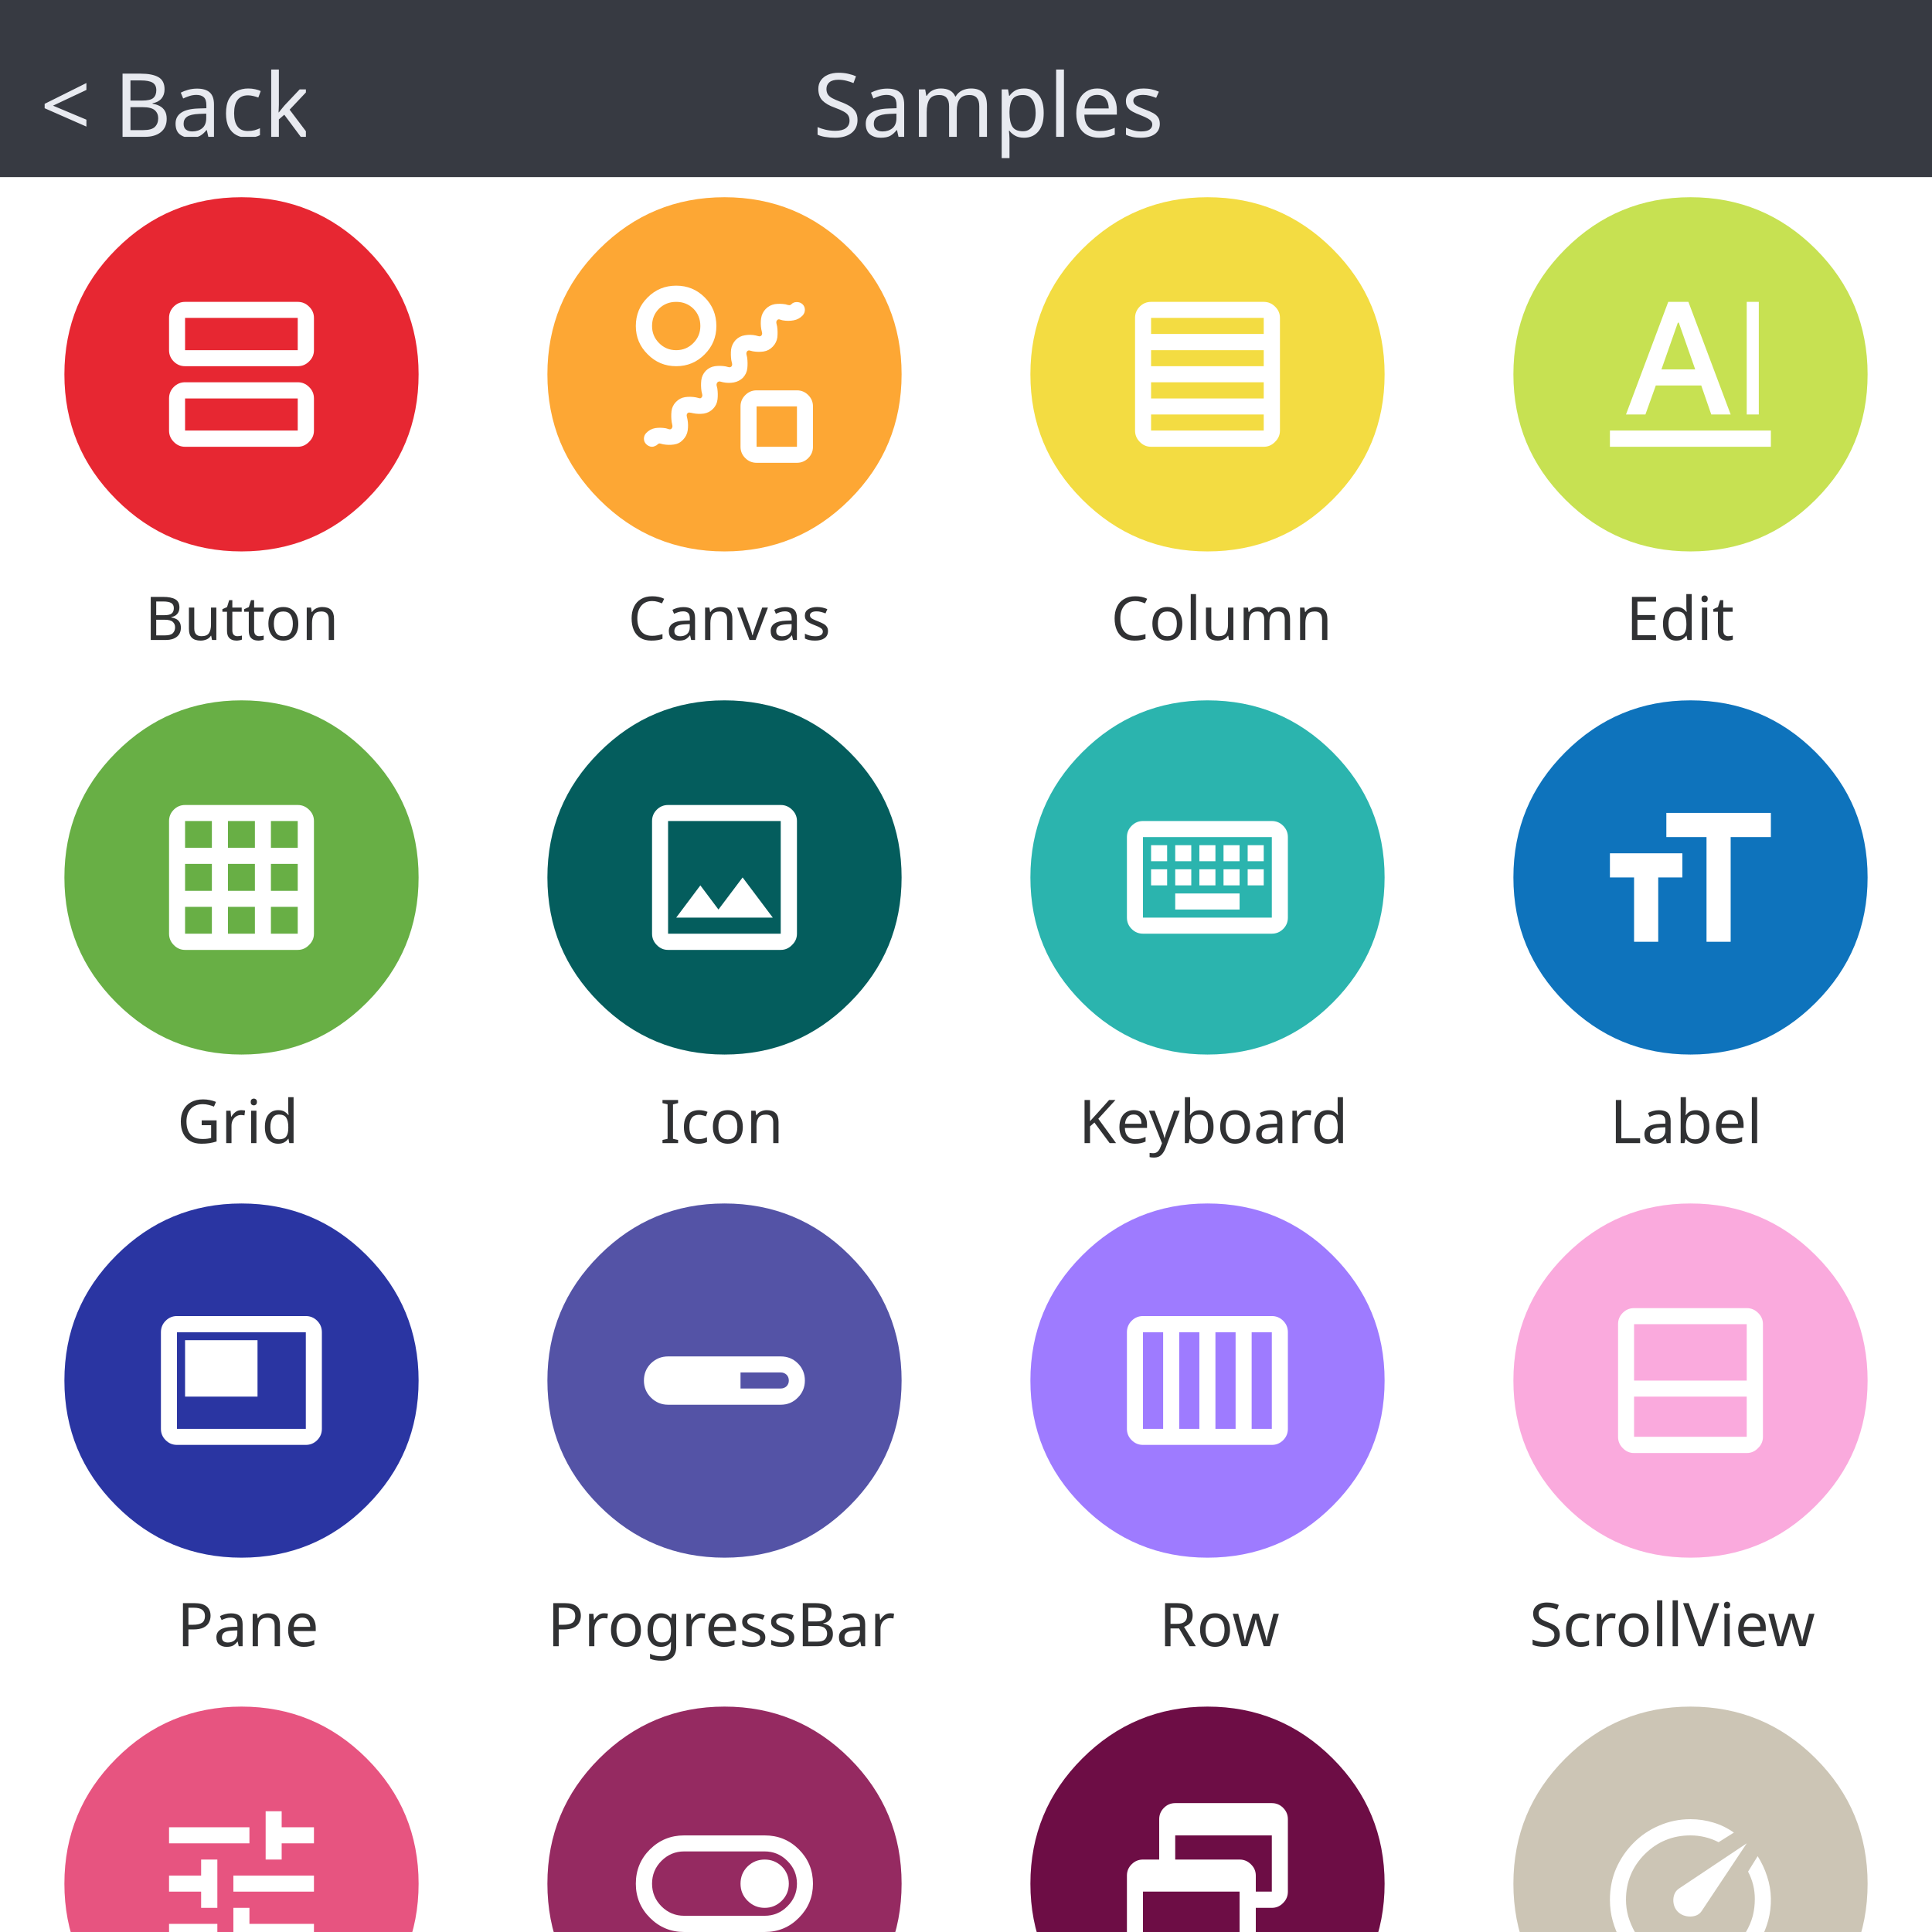
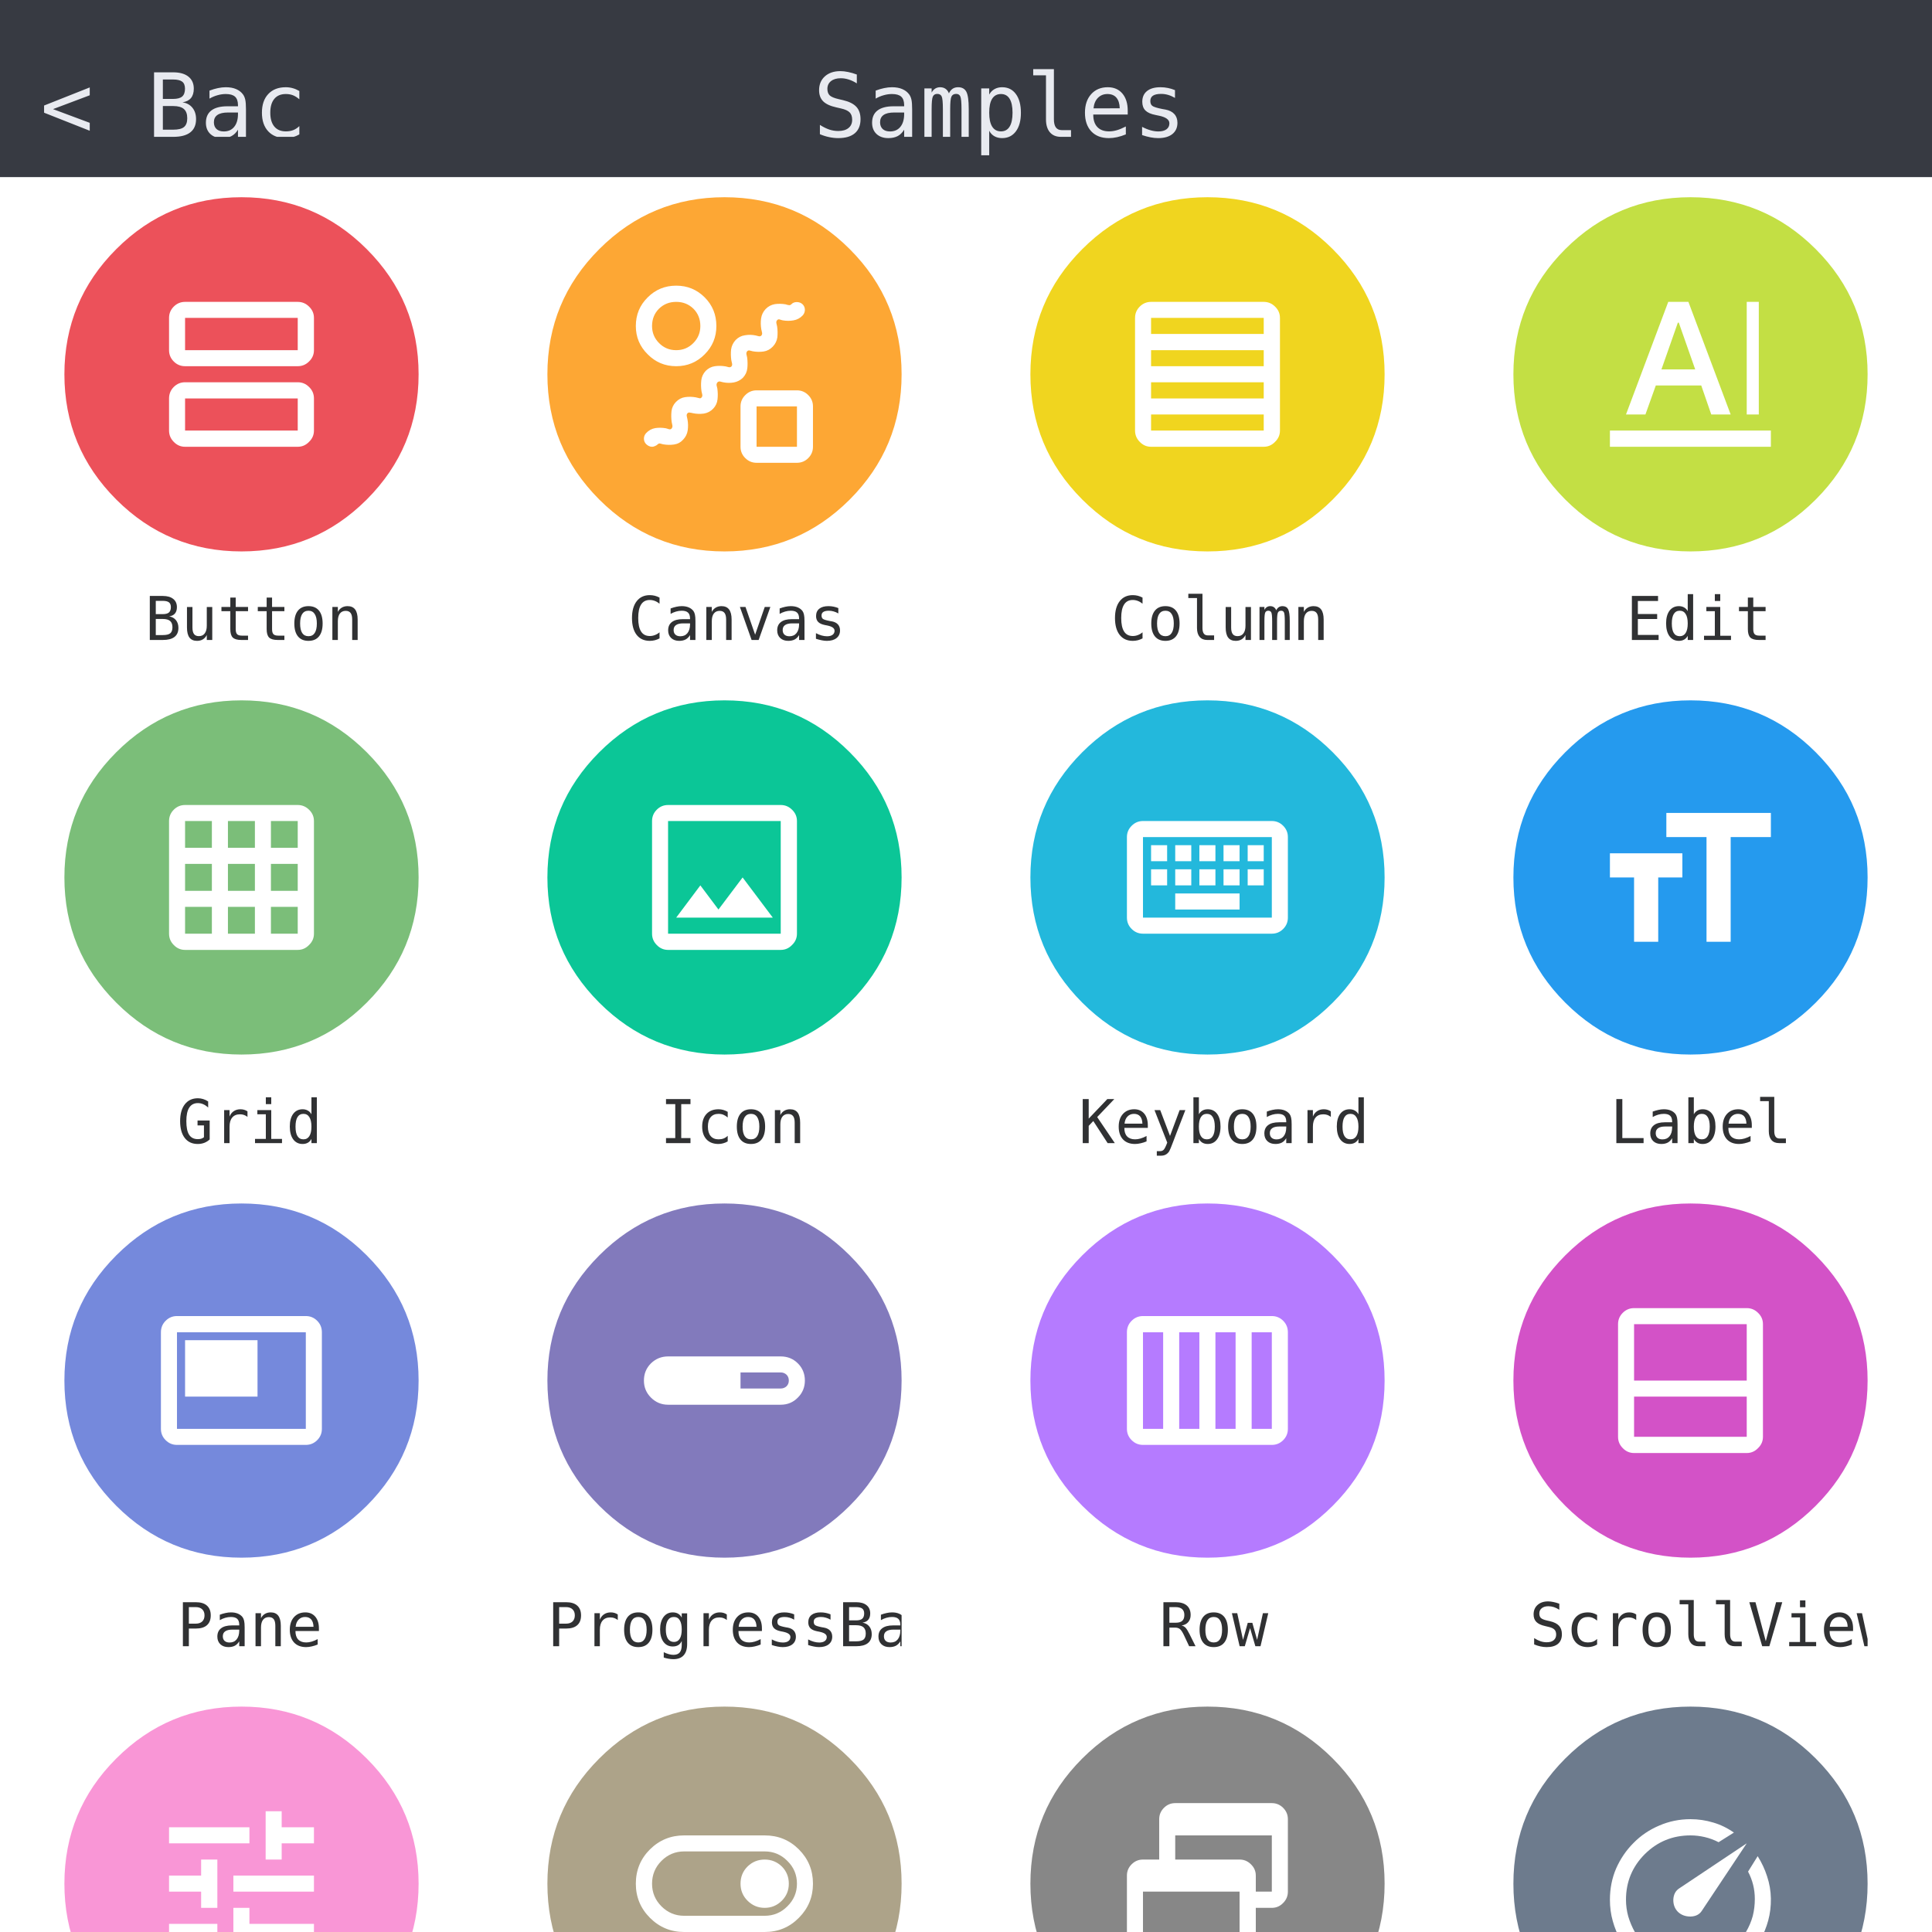
<svg xmlns="http://www.w3.org/2000/svg" version="1.1" viewBox="0 0 480 480">
  <defs>
    <clipPath id="clip_0">
      <polygon points="0 0,480 0,480 480,0 480" />
    </clipPath>
  </defs>
  <g clip-path="url(#clip_0)">
    <path style="fill:#FFFFFF;" d="M 0,0 L 480,0 L 480,480 L 0,480 L 0,0 Z" />
    <path style="fill:#373A42;" d="M 0,0 L 480,0 L 480,44 L 0,44 L 0,0 Z" />
    <defs>
      <clipPath id="clip_1">
        <polygon points="0 0,480 0,480 44,0 44" />
      </clipPath>
    </defs>
    <g clip-path="url(#clip_1)">
-       <text x="202" y="34" xml:space="preserve" style="font-size:22px;font-family:Berial;fill:#E8EAF0;" textLength="77" lengthAdjust="spacingAndGlyphs">Samples</text>
+       <text x="202" y="34" xml:space="preserve" style="font-size:22px;font-family:Berial,monospace;fill:#E8EAF0;" textLength="77" lengthAdjust="spacingAndGlyphs">Samples</text>
    </g>
    <defs>
      <clipPath id="clip_2">
        <polygon points="10 10,76 10,76 34,10 34" />
      </clipPath>
    </defs>
    <g clip-path="url(#clip_2)">
-       <text x="10" y="34" xml:space="preserve" style="font-size:22px;font-family:Berial;fill:#E8EAF0;" textLength="66" lengthAdjust="spacingAndGlyphs">&lt; Back</text>
+       <text x="10" y="34" xml:space="preserve" style="font-size:22px;font-family:Berial,monospace;fill:#E8EAF0;" textLength="66" lengthAdjust="spacingAndGlyphs">&lt; Back</text>
    </g>
    <defs>
      <clipPath id="clip_3">
        <polygon points="0 44,480 44,480 480,0 480" />
      </clipPath>
    </defs>
    <g clip-path="url(#clip_3)">
-       <path style="fill:#E72732;" d="M 60,49 Q 78.22,49 91.11,61.89 Q 104,74.78 104,93 L 104,93 Q 104,111.22 91.11,124.11 Q 78.22,137 60,137 L 60,137 Q 41.78,137 28.89,124.11 Q 16,111.22 16,93 L 16,93 Q 16,74.78 28.89,61.89 Q 41.78,49 60,49 L 60,49 Z" />
+       <path style="fill:#EC515A;" d="M 60,49 Q 78.22,49 91.11,61.89 Q 104,74.78 104,93 L 104,93 Q 104,111.22 91.11,124.11 Q 78.22,137 60,137 L 60,137 Q 41.78,137 28.89,124.11 Q 16,111.22 16,93 L 16,93 Q 16,74.78 28.89,61.89 Q 41.78,49 60,49 L 60,49 Z" />
      <path style="fill:#FFFFFF;" d="M 45.98,90.98 Q 44.34,90.98 43.17,89.81 L 43.17,89.81 Q 42,88.64 42,87 L 42,87 L 42,78.98 L 42,78.98 Q 42,77.34 43.17,76.17 L 43.17,76.17 Q 44.34,75 45.98,75 L 45.98,75 L 73.97,75 L 73.97,75 Q 75.61,75 76.78,76.17 L 76.78,76.17 Q 78,77.34 78,78.98 L 78,78.98 L 78,87 L 78,87 Q 78,88.64 76.78,89.81 L 76.78,89.81 Q 75.61,90.98 73.97,90.98 L 73.97,90.98 L 45.98,90.98 L 45.98,90.98 M 45.98,87 L 73.97,87 L 73.97,87 L 73.97,78.98 L 73.97,78.98 L 45.98,78.98 L 45.98,78.98 L 45.98,87 L 45.98,87 M 45.98,111 Q 44.34,111 43.17,109.78 L 43.17,109.78 Q 42,108.61 42,106.97 L 42,106.97 L 42,99 L 42,99 Q 42,97.31 43.17,96.14 L 43.17,96.14 Q 44.34,94.97 45.98,94.97 L 45.98,94.97 L 73.97,94.97 L 73.97,94.97 Q 75.61,94.97 76.78,96.14 L 76.78,96.14 Q 78,97.31 78,99 L 78,99 L 78,106.97 L 78,106.97 Q 78,108.61 76.78,109.78 L 76.78,109.78 Q 75.61,111 73.97,111 L 73.97,111 L 45.98,111 L 45.98,111 M 45.98,106.97 L 73.97,106.97 L 73.97,106.97 L 73.97,99 L 73.97,99 L 45.98,99 L 45.98,99 L 45.98,106.97 L 45.98,106.97 M 45.98,78.98 L 45.98,87 L 45.98,87 L 45.98,78.98 L 45.98,78.98 M 45.98,99 L 45.98,106.97 L 45.98,106.97 L 45.98,99 L 45.98,99 Z" />
      <defs>
        <clipPath id="clip_4">
          <polygon points="16 137,104 137,104 164,16 164" />
        </clipPath>
      </defs>
      <g clip-path="url(#clip_4)">
-         <text x="36" y="159" xml:space="preserve" style="font-size:15px;font-family:Berial;fill:#303133;">Button</text>
+         <text x="36" y="159" xml:space="preserve" style="font-size:15px;font-family:Berial,monospace;fill:#303133;">Button</text>
      </g>
      <path style="fill:#FDA734;" d="M 180,49 Q 198.22,49 211.11,61.89 Q 224,74.78 224,93 L 224,93 Q 224,111.22 211.11,124.11 Q 198.22,137 180,137 L 180,137 Q 161.78,137 148.89,124.11 Q 136,111.22 136,93 L 136,93 Q 136,74.78 148.89,61.89 Q 161.78,49 180,49 L 180,49 Z" />
      <path style="fill:#FFFFFF;" d="M 162,111 Q 161.58,111 161.20,110.81 L 161.20,110.81 Q 160.83,110.63 160.59,110.39 L 160.59,110.39 Q 159.98,109.83 159.98,108.98 L 159.98,108.98 Q 159.98,108.19 160.55,107.58 L 160.55,107.58 Q 161.48,106.59 162.80,106.36 L 162.80,106.36 Q 164.11,106.17 165.47,106.41 L 165.47,106.41 Q 165.89,106.55 166.22,106.64 L 166.22,106.64 Q 166.59,106.73 166.83,106.50 L 166.83,106.50 Q 167.11,106.17 167.06,105.75 L 167.06,105.75 Q 166.97,105.28 166.88,104.86 L 166.88,104.86 Q 166.69,103.55 166.83,102.19 L 166.83,102.19 Q 166.97,100.88 167.91,99.89 L 167.91,99.89 Q 168.89,98.86 170.20,98.67 L 170.20,98.67 Q 171.52,98.48 172.88,98.72 L 172.88,98.72 Q 173.30,98.81 173.67,98.91 L 173.67,98.91 Q 174.05,99.05 174.28,98.77 L 174.28,98.77 Q 174.56,98.48 174.47,98.02 L 174.47,98.02 Q 174.38,97.59 174.28,97.17 L 174.28,97.17 Q 174.09,95.81 174.23,94.50 L 174.23,94.50 Q 174.38,93.19 175.31,92.16 L 175.31,92.16 Q 176.30,91.17 177.61,90.98 L 177.61,90.98 Q 178.92,90.80 180.28,91.03 L 180.28,91.03 Q 180.66,91.13 181.03,91.22 L 181.03,91.22 Q 181.41,91.31 181.69,91.08 L 181.69,91.08 Q 181.97,90.80 181.88,90.33 L 181.88,90.33 Q 181.78,89.86 181.69,89.48 L 181.69,89.48 Q 181.50,88.13 181.64,86.81 L 181.64,86.81 Q 181.83,85.50 182.77,84.47 L 182.77,84.47 Q 183.75,83.48 185.06,83.30 L 185.06,83.30 Q 186.38,83.06 187.73,83.34 L 187.73,83.34 Q 188.11,83.44 188.48,83.53 L 188.48,83.53 Q 188.86,83.63 189.14,83.39 L 189.14,83.39 Q 189.42,83.06 189.33,82.64 L 189.33,82.64 Q 189.23,82.17 189.14,81.80 L 189.14,81.80 Q 188.91,80.44 189.09,79.13 L 189.09,79.13 Q 189.28,77.77 190.22,76.78 L 190.22,76.78 Q 191.16,75.80 192.52,75.56 L 192.52,75.56 Q 193.83,75.38 195.19,75.61 L 195.19,75.61 Q 195.56,75.75 195.94,75.80 L 195.94,75.80 Q 196.31,75.89 196.59,75.61 L 196.59,75.61 Q 197.11,75.05 197.95,75.05 L 197.95,75.05 Q 198.80,75.05 199.36,75.56 L 199.36,75.56 Q 199.97,76.13 199.97,76.97 L 199.97,76.97 Q 199.97,77.77 199.41,78.38 L 199.41,78.38 Q 198.47,79.36 197.16,79.59 L 197.16,79.59 Q 195.84,79.83 194.48,79.59 L 194.48,79.59 Q 194.06,79.50 193.69,79.36 L 193.69,79.36 Q 193.31,79.27 193.08,79.55 L 193.08,79.55 Q 192.80,79.83 192.89,80.30 L 192.89,80.30 Q 192.98,80.72 193.08,81.14 L 193.08,81.14 Q 193.27,82.50 193.13,83.81 L 193.13,83.81 Q 192.94,85.13 192,86.11 L 192,86.11 Q 191.02,87.14 189.70,87.33 L 189.70,87.33 Q 188.39,87.52 187.03,87.28 L 187.03,87.28 Q 186.61,87.19 186.28,87.09 L 186.28,87.09 Q 185.91,87 185.67,87.23 L 185.67,87.23 Q 185.39,87.52 185.44,87.98 L 185.44,87.98 Q 185.53,88.41 185.63,88.83 L 185.63,88.83 Q 185.81,90.19 185.67,91.50 L 185.67,91.50 Q 185.53,92.81 184.59,93.84 L 184.59,93.84 Q 183.61,94.78 182.30,95.02 L 182.30,95.02 Q 180.98,95.25 179.63,94.97 L 179.63,94.97 Q 179.25,94.88 178.88,94.78 L 178.88,94.78 Q 178.55,94.73 178.27,94.97 L 178.27,94.97 Q 177.98,95.30 178.03,95.72 L 178.03,95.72 Q 178.13,96.14 178.22,96.52 L 178.22,96.52 Q 178.41,97.88 178.27,99.19 L 178.27,99.19 Q 178.13,100.55 177.19,101.53 L 177.19,101.53 Q 176.25,102.52 174.89,102.75 L 174.89,102.75 Q 173.53,102.94 172.17,102.66 L 172.17,102.66 Q 171.80,102.56 171.42,102.52 L 171.42,102.52 Q 171.09,102.42 170.81,102.66 L 170.81,102.66 Q 170.53,102.98 170.63,103.41 L 170.63,103.41 Q 170.72,103.83 170.81,104.25 L 170.81,104.25 Q 171.05,105.56 170.86,106.92 L 170.86,106.92 Q 170.67,108.23 169.73,109.22 L 169.73,109.22 Q 168.80,110.25 167.44,110.44 L 167.44,110.44 Q 166.13,110.63 164.77,110.39 L 164.77,110.39 Q 164.39,110.30 164.02,110.20 L 164.02,110.20 Q 163.69,110.11 163.41,110.39 L 163.41,110.39 Q 163.13,110.67 162.75,110.81 L 162.75,110.81 Q 162.38,111 162,111 L 162,111 M 168,90.98 Q 163.83,90.98 160.92,88.03 L 160.92,88.03 Q 157.97,85.13 157.97,81 L 157.97,81 Q 157.97,76.78 160.92,73.88 L 160.92,73.88 Q 163.83,70.97 168,70.97 L 168,70.97 Q 172.17,70.97 175.08,73.88 L 175.08,73.88 Q 177.98,76.78 177.98,81 L 177.98,81 Q 177.98,85.13 175.08,88.03 L 175.08,88.03 Q 172.17,90.98 168,90.98 L 168,90.98 M 168,87 Q 170.53,87 172.27,85.22 L 172.27,85.22 Q 174,83.48 174,81 L 174,81 Q 174,78.42 172.27,76.69 L 172.27,76.69 Q 170.53,75 168,75 L 168,75 Q 165.47,75 163.73,76.69 L 163.73,76.69 Q 162,78.42 162,81 L 162,81 Q 162,83.48 163.73,85.22 L 163.73,85.22 Q 165.47,87 168,87 L 168,87 M 187.97,114.98 Q 186.33,114.98 185.16,113.81 L 185.16,113.81 Q 183.98,112.64 183.98,111 L 183.98,111 L 183.98,100.97 L 183.98,100.97 Q 183.98,99.33 185.16,98.16 L 185.16,98.16 Q 186.33,96.98 187.97,96.98 L 187.97,96.98 L 198,96.98 L 198,96.98 Q 199.64,96.98 200.81,98.16 L 200.81,98.16 Q 201.98,99.33 201.98,100.97 L 201.98,100.97 L 201.98,111 L 201.98,111 Q 201.98,112.64 200.81,113.81 L 200.81,113.81 Q 199.64,114.98 198,114.98 L 198,114.98 L 187.97,114.98 L 187.97,114.98 M 187.97,111 L 198,111 L 198,111 L 198,100.97 L 198,100.97 L 187.97,100.97 L 187.97,100.97 L 187.97,111 L 187.97,111 Z" />
      <defs>
        <clipPath id="clip_5">
          <polygon points="136 137,224 137,224 164,136 164" />
        </clipPath>
      </defs>
      <g clip-path="url(#clip_5)">
-         <text x="156" y="159" xml:space="preserve" style="font-size:15px;font-family:Berial;fill:#303133;">Canvas</text>
+         <text x="156" y="159" xml:space="preserve" style="font-size:15px;font-family:Berial,monospace;fill:#303133;">Canvas</text>
      </g>
-       <path style="fill:#F3DC42;" d="M 300,49 Q 318.22,49 331.11,61.89 Q 344,74.78 344,93 L 344,93 Q 344,111.22 331.11,124.11 Q 318.22,137 300,137 L 300,137 Q 281.78,137 268.89,124.11 Q 256,111.22 256,93 L 256,93 Q 256,74.78 268.89,61.89 Q 281.78,49 300,49 L 300,49 Z" />
+       <path style="fill:#F0D51F;" d="M 300,49 Q 318.22,49 331.11,61.89 Q 344,74.78 344,93 L 344,93 Q 344,111.22 331.11,124.11 Q 318.22,137 300,137 L 300,137 Q 281.78,137 268.89,124.11 Q 256,111.22 256,93 L 256,93 Q 256,74.78 268.89,61.89 Q 281.78,49 300,49 L 300,49 Z" />
      <path style="fill:#FFFFFF;" d="M 313.97,99 L 313.97,94.97 L 313.97,94.97 L 285.98,94.97 L 285.98,94.97 L 285.98,99 L 285.98,99 L 313.97,99 L 313.97,99 M 313.97,90.98 L 313.97,87 L 313.97,87 L 285.98,87 L 285.98,87 L 285.98,90.98 L 285.98,90.98 L 313.97,90.98 L 313.97,90.98 M 313.97,82.97 L 313.97,78.98 L 313.97,78.98 L 285.98,78.98 L 285.98,78.98 L 285.98,82.97 L 285.98,82.97 L 313.97,82.97 L 313.97,82.97 M 285.98,111 Q 284.34,111 283.17,109.78 L 283.17,109.78 Q 282,108.61 282,106.97 L 282,106.97 L 282,78.98 L 282,78.98 Q 282,77.34 283.17,76.17 L 283.17,76.17 Q 284.34,75 285.98,75 L 285.98,75 L 313.97,75 L 313.97,75 Q 315.61,75 316.78,76.17 L 316.78,76.17 Q 318,77.34 318,78.98 L 318,78.98 L 318,106.97 L 318,106.97 Q 318,108.61 316.78,109.78 L 316.78,109.78 Q 315.61,111 313.97,111 L 313.97,111 L 285.98,111 L 285.98,111 M 313.97,106.97 L 313.97,102.98 L 313.97,102.98 L 285.98,102.98 L 285.98,102.98 L 285.98,106.97 L 285.98,106.97 L 313.97,106.97 L 313.97,106.97 Z" />
      <defs>
        <clipPath id="clip_6">
          <polygon points="256 137,344 137,344 164,256 164" />
        </clipPath>
      </defs>
      <g clip-path="url(#clip_6)">
-         <text x="276" y="159" xml:space="preserve" style="font-size:15px;font-family:Berial;fill:#303133;">Column</text>
+         <text x="276" y="159" xml:space="preserve" style="font-size:15px;font-family:Berial,monospace;fill:#303133;">Column</text>
      </g>
-       <path style="fill:#C7E152;" d="M 420,49 Q 438.22,49 451.11,61.89 Q 464,74.78 464,93 L 464,93 Q 464,111.22 451.11,124.11 Q 438.22,137 420,137 L 420,137 Q 401.78,137 388.89,124.11 Q 376,111.22 376,93 L 376,93 Q 376,74.78 388.89,61.89 Q 401.78,49 420,49 L 420,49 Z" />
+       <path style="fill:#C3DF44;" d="M 420,49 Q 438.22,49 451.11,61.89 Q 464,74.78 464,93 L 464,93 Q 464,111.22 451.11,124.11 Q 438.22,137 420,137 L 420,137 Q 401.78,137 388.89,124.11 Q 376,111.22 376,93 L 376,93 Q 376,74.78 388.89,61.89 Q 401.78,49 420,49 L 420,49 Z" />
      <path style="fill:#FFFFFF;" d="M 399.98,111 L 399.98,106.97 L 399.98,106.97 L 439.97,106.97 L 439.97,106.97 L 439.97,111 L 439.97,111 L 399.98,111 L 399.98,111 M 433.97,102.98 L 433.97,75 L 433.97,75 L 436.97,75 L 436.97,75 L 436.97,102.98 L 436.97,102.98 L 433.97,102.98 L 433.97,102.98 M 403.97,102.98 L 414.47,75 L 414.47,75 L 419.48,75 L 419.48,75 L 429.98,102.98 L 429.98,102.98 L 425.16,102.98 L 425.16,102.98 L 422.67,95.77 L 422.67,95.77 L 411.38,95.77 L 411.38,95.77 L 408.80,102.98 L 408.80,102.98 L 403.97,102.98 L 403.97,102.98 M 412.78,91.78 L 421.17,91.78 L 421.17,91.78 L 417.09,80.16 L 417.09,80.16 L 416.86,80.16 L 416.86,80.16 L 412.78,91.78 L 412.78,91.78 Z" />
      <defs>
        <clipPath id="clip_7">
          <polygon points="376 137,464 137,464 164,376 164" />
        </clipPath>
      </defs>
      <g clip-path="url(#clip_7)">
-         <text x="404" y="159" xml:space="preserve" style="font-size:15px;font-family:Berial;fill:#303133;">Edit</text>
+         <text x="404" y="159" xml:space="preserve" style="font-size:15px;font-family:Berial,monospace;fill:#303133;">Edit</text>
      </g>
-       <path style="fill:#68AF45;" d="M 60,174 Q 78.22,174 91.11,186.89 Q 104,199.78 104,218 L 104,218 Q 104,236.22 91.11,249.11 Q 78.22,262 60,262 L 60,262 Q 41.78,262 28.89,249.11 Q 16,236.22 16,218 L 16,218 Q 16,199.78 28.89,186.89 Q 41.78,174 60,174 L 60,174 Z" />
+       <path style="fill:#7BBE79;" d="M 60,174 Q 78.22,174 91.11,186.89 Q 104,199.78 104,218 L 104,218 Q 104,236.22 91.11,249.11 Q 78.22,262 60,262 L 60,262 Q 41.78,262 28.89,249.11 Q 16,236.22 16,218 L 16,218 Q 16,199.78 28.89,186.89 Q 41.78,174 60,174 L 60,174 Z" />
      <path style="fill:#FFFFFF;" d="M 45.98,236 Q 44.34,236 43.17,234.78 L 43.17,234.78 Q 42,233.61 42,231.97 L 42,231.97 L 42,203.98 L 42,203.98 Q 42,202.34 43.17,201.17 L 43.17,201.17 Q 44.34,200 45.98,200 L 45.98,200 L 73.97,200 L 73.97,200 Q 75.61,200 76.78,201.17 L 76.78,201.17 Q 78,202.34 78,203.98 L 78,203.98 L 78,231.97 L 78,231.97 Q 78,233.61 76.78,234.78 L 76.78,234.78 Q 75.61,236 73.97,236 L 73.97,236 L 45.98,236 L 45.98,236 M 45.98,231.97 L 52.64,231.97 L 52.64,231.97 L 52.64,225.31 L 52.64,225.31 L 45.98,225.31 L 45.98,225.31 L 45.98,231.97 L 45.98,231.97 M 56.63,231.97 L 63.33,231.97 L 63.33,231.97 L 63.33,225.31 L 63.33,225.31 L 56.63,225.31 L 56.63,225.31 L 56.63,231.97 L 56.63,231.97 M 67.31,231.97 L 73.97,231.97 L 73.97,231.97 L 73.97,225.31 L 73.97,225.31 L 67.31,225.31 L 67.31,225.31 L 67.31,231.97 L 67.31,231.97 M 45.98,221.33 L 52.64,221.33 L 52.64,221.33 L 52.64,214.63 L 52.64,214.63 L 45.98,214.63 L 45.98,214.63 L 45.98,221.33 L 45.98,221.33 M 56.63,221.33 L 63.33,221.33 L 63.33,221.33 L 63.33,214.63 L 63.33,214.63 L 56.63,214.63 L 56.63,214.63 L 56.63,221.33 L 56.63,221.33 M 67.31,221.33 L 73.97,221.33 L 73.97,221.33 L 73.97,214.63 L 73.97,214.63 L 67.31,214.63 L 67.31,214.63 L 67.31,221.33 L 67.31,221.33 M 45.98,210.64 L 52.64,210.64 L 52.64,210.64 L 52.64,203.98 L 52.64,203.98 L 45.98,203.98 L 45.98,203.98 L 45.98,210.64 L 45.98,210.64 M 56.63,210.64 L 63.33,210.64 L 63.33,210.64 L 63.33,203.98 L 63.33,203.98 L 56.63,203.98 L 56.63,203.98 L 56.63,210.64 L 56.63,210.64 M 67.31,210.64 L 73.97,210.64 L 73.97,210.64 L 73.97,203.98 L 73.97,203.98 L 67.31,203.98 L 67.31,203.98 L 67.31,210.64 L 67.31,210.64 Z" />
      <defs>
        <clipPath id="clip_8">
          <polygon points="16 262,104 262,104 289,16 289" />
        </clipPath>
      </defs>
      <g clip-path="url(#clip_8)">
-         <text x="44" y="284" xml:space="preserve" style="font-size:15px;font-family:Berial;fill:#303133;">Grid</text>
+         <text x="44" y="284" xml:space="preserve" style="font-size:15px;font-family:Berial,monospace;fill:#303133;">Grid</text>
      </g>
-       <path style="fill:#045D5D;" d="M 180,174 Q 198.22,174 211.11,186.89 Q 224,199.78 224,218 L 224,218 Q 224,236.22 211.11,249.11 Q 198.22,262 180,262 L 180,262 Q 161.78,262 148.89,249.11 Q 136,236.22 136,218 L 136,218 Q 136,199.78 148.89,186.89 Q 161.78,174 180,174 L 180,174 Z" />
+       <path style="fill:#0BC697;" d="M 180,174 Q 198.22,174 211.11,186.89 Q 224,199.78 224,218 L 224,218 Q 224,236.22 211.11,249.11 Q 198.22,262 180,262 L 180,262 Q 161.78,262 148.89,249.11 Q 136,236.22 136,218 L 136,218 Q 136,199.78 148.89,186.89 Q 161.78,174 180,174 L 180,174 Z" />
      <path style="fill:#FFFFFF;" d="M 165.98,236 Q 164.34,236 163.17,234.78 L 163.17,234.78 Q 162,233.61 162,231.97 L 162,231.97 L 162,203.98 L 162,203.98 Q 162,202.34 163.17,201.17 L 163.17,201.17 Q 164.34,200 165.98,200 L 165.98,200 L 193.97,200 L 193.97,200 Q 195.61,200 196.78,201.17 L 196.78,201.17 Q 198,202.34 198,203.98 L 198,203.98 L 198,231.97 L 198,231.97 Q 198,233.61 196.78,234.78 L 196.78,234.78 Q 195.61,236 193.97,236 L 193.97,236 L 165.98,236 L 165.98,236 M 165.98,231.97 L 193.97,231.97 L 193.97,231.97 L 193.97,203.98 L 193.97,203.98 L 165.98,203.98 L 165.98,203.98 L 165.98,231.97 L 165.98,231.97 M 168,227.98 L 192,227.98 L 192,227.98 L 184.50,218 L 184.50,218 L 178.50,225.97 L 178.50,225.97 L 174,219.97 L 174,219.97 L 168,227.98 L 168,227.98 M 165.98,231.97 L 165.98,203.98 L 165.98,203.98 L 165.98,231.97 L 165.98,231.97 Z" />
      <defs>
        <clipPath id="clip_9">
          <polygon points="136 262,224 262,224 289,136 289" />
        </clipPath>
      </defs>
      <g clip-path="url(#clip_9)">
-         <text x="164" y="284" xml:space="preserve" style="font-size:15px;font-family:Berial;fill:#303133;">Icon</text>
+         <text x="164" y="284" xml:space="preserve" style="font-size:15px;font-family:Berial,monospace;fill:#303133;">Icon</text>
      </g>
-       <path style="fill:#2BB4AE;" d="M 300,174 Q 318.22,174 331.11,186.89 Q 344,199.78 344,218 L 344,218 Q 344,236.22 331.11,249.11 Q 318.22,262 300,262 L 300,262 Q 281.78,262 268.89,249.11 Q 256,236.22 256,218 L 256,218 Q 256,199.78 268.89,186.89 Q 281.78,174 300,174 L 300,174 Z" />
+       <path style="fill:#23B8DC;" d="M 300,174 Q 318.22,174 331.11,186.89 Q 344,199.78 344,218 L 344,218 Q 344,236.22 331.11,249.11 Q 318.22,262 300,262 L 300,262 Q 281.78,262 268.89,249.11 Q 256,236.22 256,218 L 256,218 Q 256,199.78 268.89,186.89 Q 281.78,174 300,174 L 300,174 Z" />
      <path style="fill:#FFFFFF;" d="M 283.97,231.97 Q 282.33,231.97 281.16,230.80 L 281.16,230.80 Q 279.98,229.63 279.98,227.98 L 279.98,227.98 L 279.98,207.97 L 279.98,207.97 Q 279.98,206.33 281.16,205.16 L 281.16,205.16 Q 282.33,203.98 283.97,203.98 L 283.97,203.98 L 315.98,203.98 L 315.98,203.98 Q 317.63,203.98 318.80,205.16 L 318.80,205.16 Q 319.97,206.33 319.97,207.97 L 319.97,207.97 L 319.97,227.98 L 319.97,227.98 Q 319.97,229.63 318.80,230.80 L 318.80,230.80 Q 317.63,231.97 315.98,231.97 L 315.98,231.97 L 283.97,231.97 L 283.97,231.97 M 283.97,227.98 L 315.98,227.98 L 315.98,227.98 L 315.98,207.97 L 315.98,207.97 L 283.97,207.97 L 283.97,207.97 L 283.97,227.98 L 283.97,227.98 M 291.98,225.97 L 307.97,225.97 L 307.97,225.97 L 307.97,221.98 L 307.97,221.98 L 291.98,221.98 L 291.98,221.98 L 291.98,225.97 L 291.98,225.97 M 285.98,219.97 L 289.97,219.97 L 289.97,219.97 L 289.97,215.98 L 289.97,215.98 L 285.98,215.98 L 285.98,215.98 L 285.98,219.97 L 285.98,219.97 M 291.98,219.97 L 295.97,219.97 L 295.97,219.97 L 295.97,215.98 L 295.97,215.98 L 291.98,215.98 L 291.98,215.98 L 291.98,219.97 L 291.98,219.97 M 297.98,219.97 L 301.97,219.97 L 301.97,219.97 L 301.97,215.98 L 301.97,215.98 L 297.98,215.98 L 297.98,215.98 L 297.98,219.97 L 297.98,219.97 M 303.98,219.97 L 307.97,219.97 L 307.97,219.97 L 307.97,215.98 L 307.97,215.98 L 303.98,215.98 L 303.98,215.98 L 303.98,219.97 L 303.98,219.97 M 309.98,219.97 L 313.97,219.97 L 313.97,219.97 L 313.97,215.98 L 313.97,215.98 L 309.98,215.98 L 309.98,215.98 L 309.98,219.97 L 309.98,219.97 M 285.98,213.97 L 289.97,213.97 L 289.97,213.97 L 289.97,209.98 L 289.97,209.98 L 285.98,209.98 L 285.98,209.98 L 285.98,213.97 L 285.98,213.97 M 291.98,213.97 L 295.97,213.97 L 295.97,213.97 L 295.97,209.98 L 295.97,209.98 L 291.98,209.98 L 291.98,209.98 L 291.98,213.97 L 291.98,213.97 M 297.98,213.97 L 301.97,213.97 L 301.97,213.97 L 301.97,209.98 L 301.97,209.98 L 297.98,209.98 L 297.98,209.98 L 297.98,213.97 L 297.98,213.97 M 303.98,213.97 L 307.97,213.97 L 307.97,213.97 L 307.97,209.98 L 307.97,209.98 L 303.98,209.98 L 303.98,209.98 L 303.98,213.97 L 303.98,213.97 M 309.98,213.97 L 313.97,213.97 L 313.97,213.97 L 313.97,209.98 L 313.97,209.98 L 309.98,209.98 L 309.98,209.98 L 309.98,213.97 L 309.98,213.97 M 283.97,227.98 L 283.97,207.97 L 283.97,207.97 L 283.97,227.98 L 283.97,227.98 Z" />
      <defs>
        <clipPath id="clip_10">
          <polygon points="256 262,344 262,344 289,256 289" />
        </clipPath>
      </defs>
      <g clip-path="url(#clip_10)">
-         <text x="268" y="284" xml:space="preserve" style="font-size:15px;font-family:Berial;fill:#303133;">Keyboard</text>
+         <text x="268" y="284" xml:space="preserve" style="font-size:15px;font-family:Berial,monospace;fill:#303133;">Keyboard</text>
      </g>
-       <path style="fill:#0E73BC;" d="M 420,174 Q 438.22,174 451.11,186.89 Q 464,199.78 464,218 L 464,218 Q 464,236.22 451.11,249.11 Q 438.22,262 420,262 L 420,262 Q 401.78,262 388.89,249.11 Q 376,236.22 376,218 L 376,218 Q 376,199.78 388.89,186.89 Q 401.78,174 420,174 L 420,174 Z" />
+       <path style="fill:#259AEE;" d="M 420,174 Q 438.22,174 451.11,186.89 Q 464,199.78 464,218 L 464,218 Q 464,236.22 451.11,249.11 Q 438.22,262 420,262 L 420,262 Q 401.78,262 388.89,249.11 Q 376,236.22 376,218 L 376,218 Q 376,199.78 388.89,186.89 Q 401.78,174 420,174 L 420,174 Z" />
      <path style="fill:#FFFFFF;" d="M 423.98,233.98 L 423.98,207.97 L 423.98,207.97 L 414,207.97 L 414,207.97 L 414,201.97 L 414,201.97 L 439.97,201.97 L 439.97,201.97 L 439.97,207.97 L 439.97,207.97 L 429.98,207.97 L 429.98,207.97 L 429.98,233.98 L 429.98,233.98 L 423.98,233.98 L 423.98,233.98 M 405.98,233.98 L 405.98,218 L 405.98,218 L 399.98,218 L 399.98,218 L 399.98,212 L 399.98,212 L 417.98,212 L 417.98,212 L 417.98,218 L 417.98,218 L 411.98,218 L 411.98,218 L 411.98,233.98 L 411.98,233.98 L 405.98,233.98 L 405.98,233.98 Z" />
      <defs>
        <clipPath id="clip_11">
          <polygon points="376 262,464 262,464 289,376 289" />
        </clipPath>
      </defs>
      <g clip-path="url(#clip_11)">
-         <text x="400" y="284" xml:space="preserve" style="font-size:15px;font-family:Berial;fill:#303133;">Label</text>
+         <text x="400" y="284" xml:space="preserve" style="font-size:15px;font-family:Berial,monospace;fill:#303133;">Label</text>
      </g>
-       <path style="fill:#2A35A2;" d="M 60,299 Q 78.22,299 91.11,311.89 Q 104,324.78 104,343 L 104,343 Q 104,361.22 91.11,374.11 Q 78.22,387 60,387 L 60,387 Q 41.78,387 28.89,374.11 Q 16,361.22 16,343 L 16,343 Q 16,324.78 28.89,311.89 Q 41.78,299 60,299 L 60,299 Z" />
+       <path style="fill:#7589DC;" d="M 60,299 Q 78.22,299 91.11,311.89 Q 104,324.78 104,343 L 104,343 Q 104,361.22 91.11,374.11 Q 78.22,387 60,387 L 60,387 Q 41.78,387 28.89,374.11 Q 16,361.22 16,343 L 16,343 Q 16,324.78 28.89,311.89 Q 41.78,299 60,299 L 60,299 Z" />
      <path style="fill:#FFFFFF;" d="M 45.98,346.98 L 63.98,346.98 L 63.98,346.98 L 63.98,332.97 L 63.98,332.97 L 45.98,332.97 L 45.98,332.97 L 45.98,346.98 L 45.98,346.98 M 43.97,358.98 Q 42.33,358.98 41.16,357.81 L 41.16,357.81 Q 39.98,356.64 39.98,355 L 39.98,355 L 39.98,331 L 39.98,331 Q 39.98,329.31 41.16,328.14 L 41.16,328.14 Q 42.33,326.97 43.97,326.97 L 43.97,326.97 L 75.98,326.97 L 75.98,326.97 Q 77.63,326.97 78.80,328.14 L 78.80,328.14 Q 79.97,329.31 79.97,331 L 79.97,331 L 79.97,355 L 79.97,355 Q 79.97,356.64 78.80,357.81 L 78.80,357.81 Q 77.63,358.98 75.98,358.98 L 75.98,358.98 L 43.97,358.98 L 43.97,358.98 M 43.97,355 L 75.98,355 L 75.98,355 L 75.98,331 L 75.98,331 L 43.97,331 L 43.97,331 L 43.97,355 L 43.97,355 L 43.97,331 L 43.97,331 L 43.97,355 L 43.97,355 Z" />
      <defs>
        <clipPath id="clip_12">
          <polygon points="16 387,104 387,104 414,16 414" />
        </clipPath>
      </defs>
      <g clip-path="url(#clip_12)">
-         <text x="44" y="409" xml:space="preserve" style="font-size:15px;font-family:Berial;fill:#303133;">Pane</text>
+         <text x="44" y="409" xml:space="preserve" style="font-size:15px;font-family:Berial,monospace;fill:#303133;">Pane</text>
      </g>
-       <path style="fill:#5453A6;" d="M 180,299 Q 198.22,299 211.11,311.89 Q 224,324.78 224,343 L 224,343 Q 224,361.22 211.11,374.11 Q 198.22,387 180,387 L 180,387 Q 161.78,387 148.89,374.11 Q 136,361.22 136,343 L 136,343 Q 136,324.78 148.89,311.89 Q 161.78,299 180,299 L 180,299 Z" />
+       <path style="fill:#827ABC;" d="M 180,299 Q 198.22,299 211.11,311.89 Q 224,324.78 224,343 L 224,343 Q 224,361.22 211.11,374.11 Q 198.22,387 180,387 L 180,387 Q 161.78,387 148.89,374.11 Q 136,361.22 136,343 L 136,343 Q 136,324.78 148.89,311.89 Q 161.78,299 180,299 L 180,299 Z" />
      <path style="fill:#FFFFFF;" d="M 165.98,349 Q 163.50,349 161.72,347.22 L 161.72,347.22 Q 159.98,345.48 159.98,343 L 159.98,343 Q 159.98,340.47 161.72,338.73 L 161.72,338.73 Q 163.50,337 165.98,337 L 165.98,337 L 193.97,337 L 193.97,337 Q 196.50,337 198.23,338.73 L 198.23,338.73 Q 199.97,340.47 199.97,343 L 199.97,343 Q 199.97,345.48 198.23,347.22 L 198.23,347.22 Q 196.50,349 193.97,349 L 193.97,349 L 165.98,349 L 165.98,349 M 183.98,344.97 L 193.97,344.97 L 193.97,344.97 Q 194.81,344.97 195.42,344.41 L 195.42,344.41 Q 195.98,343.84 195.98,343 L 195.98,343 Q 195.98,342.11 195.42,341.55 L 195.42,341.55 Q 194.81,340.98 193.97,340.98 L 193.97,340.98 L 183.98,340.98 L 183.98,340.98 L 183.98,344.97 L 183.98,344.97 Z" />
      <defs>
        <clipPath id="clip_13">
          <polygon points="136 387,224 387,224 414,136 414" />
        </clipPath>
      </defs>
      <g clip-path="url(#clip_13)">
-         <text x="136" y="409" xml:space="preserve" style="font-size:15px;font-family:Berial;fill:#303133;">ProgressBar</text>
+         <text x="136" y="409" xml:space="preserve" style="font-size:15px;font-family:Berial,monospace;fill:#303133;">ProgressBar</text>
      </g>
-       <path style="fill:#9E7BFF;" d="M 300,299 Q 318.22,299 331.11,311.89 Q 344,324.78 344,343 L 344,343 Q 344,361.22 331.11,374.11 Q 318.22,387 300,387 L 300,387 Q 281.78,387 268.89,374.11 Q 256,361.22 256,343 L 256,343 Q 256,324.78 268.89,311.89 Q 281.78,299 300,299 L 300,299 Z" />
+       <path style="fill:#B57BFF;" d="M 300,299 Q 318.22,299 331.11,311.89 Q 344,324.78 344,343 L 344,343 Q 344,361.22 331.11,374.11 Q 318.22,387 300,387 L 300,387 Q 281.78,387 268.89,374.11 Q 256,361.22 256,343 L 256,343 Q 256,324.78 268.89,311.89 Q 281.78,299 300,299 L 300,299 Z" />
      <path style="fill:#FFFFFF;" d="M 283.97,358.98 Q 282.33,358.98 281.16,357.81 L 281.16,357.81 Q 279.98,356.64 279.98,355 L 279.98,355 L 279.98,331 L 279.98,331 Q 279.98,329.31 281.16,328.14 L 281.16,328.14 Q 282.33,326.97 283.97,326.97 L 283.97,326.97 L 315.98,326.97 L 315.98,326.97 Q 317.63,326.97 318.80,328.14 L 318.80,328.14 Q 319.97,329.31 319.97,331 L 319.97,331 L 319.97,355 L 319.97,355 Q 319.97,356.64 318.80,357.81 L 318.80,357.81 Q 317.63,358.98 315.98,358.98 L 315.98,358.98 L 283.97,358.98 L 283.97,358.98 M 301.97,355 L 306.98,355 L 306.98,355 L 306.98,331 L 306.98,331 L 301.97,331 L 301.97,331 L 301.97,355 L 301.97,355 M 292.97,355 L 297.98,355 L 297.98,355 L 297.98,331 L 297.98,331 L 292.97,331 L 292.97,331 L 292.97,355 L 292.97,355 M 283.97,355 L 288.98,355 L 288.98,355 L 288.98,331 L 288.98,331 L 283.97,331 L 283.97,331 L 283.97,355 L 283.97,355 M 310.97,355 L 315.98,355 L 315.98,355 L 315.98,331 L 315.98,331 L 310.97,331 L 310.97,331 L 310.97,355 L 310.97,355 Z" />
      <defs>
        <clipPath id="clip_14">
          <polygon points="256 387,344 387,344 414,256 414" />
        </clipPath>
      </defs>
      <g clip-path="url(#clip_14)">
-         <text x="288" y="409" xml:space="preserve" style="font-size:15px;font-family:Berial;fill:#303133;">Row</text>
+         <text x="288" y="409" xml:space="preserve" style="font-size:15px;font-family:Berial,monospace;fill:#303133;">Row</text>
      </g>
-       <path style="fill:#FAAADD;" d="M 420,299 Q 438.22,299 451.11,311.89 Q 464,324.78 464,343 L 464,343 Q 464,361.22 451.11,374.11 Q 438.22,387 420,387 L 420,387 Q 401.78,387 388.89,374.11 Q 376,361.22 376,343 L 376,343 Q 376,324.78 388.89,311.89 Q 401.78,299 420,299 L 420,299 Z" />
+       <path style="fill:#D352C7;" d="M 420,299 Q 438.22,299 451.11,311.89 Q 464,324.78 464,343 L 464,343 Q 464,361.22 451.11,374.11 Q 438.22,387 420,387 L 420,387 Q 401.78,387 388.89,374.11 Q 376,361.22 376,343 L 376,343 Q 376,324.78 388.89,311.89 Q 401.78,299 420,299 L 420,299 Z" />
      <path style="fill:#FFFFFF;" d="M 405.98,361 Q 404.34,361 403.17,359.78 L 403.17,359.78 Q 402,358.61 402,356.97 L 402,356.97 L 402,328.98 L 402,328.98 Q 402,327.34 403.17,326.17 L 403.17,326.17 Q 404.34,325 405.98,325 L 405.98,325 L 433.97,325 L 433.97,325 Q 435.61,325 436.78,326.17 L 436.78,326.17 Q 438,327.34 438,328.98 L 438,328.98 L 438,356.97 L 438,356.97 Q 438,358.61 436.78,359.78 L 436.78,359.78 Q 435.61,361 433.97,361 L 433.97,361 L 405.98,361 L 405.98,361 M 405.98,356.97 L 433.97,356.97 L 433.97,356.97 L 433.97,346.98 L 433.97,346.98 L 405.98,346.98 L 405.98,346.98 L 405.98,356.97 L 405.98,356.97 M 405.98,343 L 433.97,343 L 433.97,343 L 433.97,328.98 L 433.97,328.98 L 405.98,328.98 L 405.98,328.98 L 405.98,343 L 405.98,343 L 405.98,328.98 L 405.98,328.98 L 405.98,343 L 405.98,343 Z" />
      <defs>
        <clipPath id="clip_15">
          <polygon points="376 387,464 387,464 414,376 414" />
        </clipPath>
      </defs>
      <g clip-path="url(#clip_15)">
-         <text x="380" y="409" xml:space="preserve" style="font-size:15px;font-family:Berial;fill:#303133;">ScrollView</text>
+         <text x="380" y="409" xml:space="preserve" style="font-size:15px;font-family:Berial,monospace;fill:#303133;">ScrollView</text>
      </g>
-       <path style="fill:#E75480;" d="M 60,424 Q 78.22,424 91.11,436.89 Q 104,449.78 104,468 L 104,468 Q 104,486.22 91.11,499.11 Q 78.22,512 60,512 L 60,512 Q 41.78,512 28.89,499.11 Q 16,486.22 16,468 L 16,468 Q 16,449.78 28.89,436.89 Q 41.78,424 60,424 L 60,424 Z" />
+       <path style="fill:#F996D6;" d="M 60,424 Q 78.22,424 91.11,436.89 Q 104,449.78 104,468 L 104,468 Q 104,486.22 91.11,499.11 Q 78.22,512 60,512 L 60,512 Q 41.78,512 28.89,499.11 Q 16,486.22 16,468 L 16,468 Q 16,449.78 28.89,436.89 Q 41.78,424 60,424 L 60,424 Z" />
      <path style="fill:#FFFFFF;" d="M 57.98,486 L 57.98,474 L 57.98,474 L 61.97,474 L 61.97,474 L 61.97,477.98 L 61.97,477.98 L 78,477.98 L 78,477.98 L 78,481.97 L 78,481.97 L 61.97,481.97 L 61.97,481.97 L 61.97,486 L 61.97,486 L 57.98,486 L 57.98,486 M 42,481.97 L 42,477.98 L 42,477.98 L 54,477.98 L 54,477.98 L 54,481.97 L 54,481.97 L 42,481.97 L 42,481.97 M 49.97,474 L 49.97,469.97 L 49.97,469.97 L 42,469.97 L 42,469.97 L 42,465.98 L 42,465.98 L 49.97,465.98 L 49.97,465.98 L 49.97,462 L 49.97,462 L 54,462 L 54,462 L 54,474 L 54,474 L 49.97,474 L 49.97,474 M 57.98,469.97 L 57.98,465.98 L 57.98,465.98 L 78,465.98 L 78,465.98 L 78,469.97 L 78,469.97 L 57.98,469.97 L 57.98,469.97 M 66,462 L 66,450 L 66,450 L 69.98,450 L 69.98,450 L 69.98,453.98 L 69.98,453.98 L 78,453.98 L 78,453.98 L 78,457.97 L 78,457.97 L 69.98,457.97 L 69.98,457.97 L 69.98,462 L 69.98,462 L 66,462 L 66,462 M 42,457.97 L 42,453.98 L 42,453.98 L 61.97,453.98 L 61.97,453.98 L 61.97,457.97 L 61.97,457.97 L 42,457.97 L 42,457.97 Z" />
      <defs>
        <clipPath id="clip_16">
          <polygon points="16 512,104 512,104 539,16 539" />
        </clipPath>
      </defs>
      <g clip-path="url(#clip_16)">
-         <text x="36" y="534" xml:space="preserve" style="font-size:15px;font-family:Berial;fill:#303133;">Slider</text>
+         <text x="36" y="534" xml:space="preserve" style="font-size:15px;font-family:Berial,monospace;fill:#303133;">Slider</text>
      </g>
-       <path style="fill:#952A61;" d="M 180,424 Q 198.22,424 211.11,436.89 Q 224,449.78 224,468 L 224,468 Q 224,486.22 211.11,499.11 Q 198.22,512 180,512 L 180,512 Q 161.78,512 148.89,499.11 Q 136,486.22 136,468 L 136,468 Q 136,449.78 148.89,436.89 Q 161.78,424 180,424 L 180,424 Z" />
+       <path style="fill:#ADA389;" d="M 180,424 Q 198.22,424 211.11,436.89 Q 224,449.78 224,468 L 224,468 Q 224,486.22 211.11,499.11 Q 198.22,512 180,512 L 180,512 Q 161.78,512 148.89,499.11 Q 136,486.22 136,468 L 136,468 Q 136,449.78 148.89,436.89 Q 161.78,424 180,424 L 180,424 Z" />
      <path style="fill:#FFFFFF;" d="M 169.97,480 Q 165,480 161.48,476.48 L 161.48,476.48 Q 157.97,472.97 157.97,468 L 157.97,468 Q 157.97,462.98 161.48,459.47 L 161.48,459.47 Q 165,456 169.97,456 L 169.97,456 L 189.98,456 L 189.98,456 Q 195,456 198.47,459.47 L 198.47,459.47 Q 201.98,462.98 201.98,468 L 201.98,468 Q 201.98,472.97 198.47,476.48 L 198.47,476.48 Q 195,480 189.98,480 L 189.98,480 L 169.97,480 L 169.97,480 M 169.97,475.97 L 189.98,475.97 L 189.98,475.97 Q 193.27,475.97 195.61,473.63 L 195.61,473.63 Q 198,471.28 198,468 L 198,468 Q 198,464.67 195.61,462.33 L 195.61,462.33 Q 193.27,459.98 189.98,459.98 L 189.98,459.98 L 169.97,459.98 L 169.97,459.98 Q 166.69,459.98 164.34,462.33 L 164.34,462.33 Q 162,464.67 162,468 L 162,468 Q 162,471.28 164.34,473.63 L 164.34,473.63 Q 166.69,475.97 169.97,475.97 L 169.97,475.97 M 189.98,474 Q 192.47,474 194.25,472.22 L 194.25,472.22 Q 195.98,470.48 195.98,468 L 195.98,468 Q 195.98,465.47 194.25,463.73 L 194.25,463.73 Q 192.47,462 189.98,462 L 189.98,462 Q 187.50,462 185.72,463.73 L 185.72,463.73 Q 183.98,465.47 183.98,468 L 183.98,468 Q 183.98,470.48 185.72,472.22 L 185.72,472.22 Q 187.50,474 189.98,474 L 189.98,474 Z" />
      <defs>
        <clipPath id="clip_17">
          <polygon points="136 512,224 512,224 539,136 539" />
        </clipPath>
      </defs>
      <g clip-path="url(#clip_17)">
-         <text x="156" y="534" xml:space="preserve" style="font-size:15px;font-family:Berial;fill:#303133;">Switch</text>
+         <text x="156" y="534" xml:space="preserve" style="font-size:15px;font-family:Berial,monospace;fill:#303133;">Switch</text>
      </g>
-       <path style="fill:#6D0D45;" d="M 300,424 Q 318.22,424 331.11,436.89 Q 344,449.78 344,468 L 344,468 Q 344,486.22 331.11,499.11 Q 318.22,512 300,512 L 300,512 Q 281.78,512 268.89,499.11 Q 256,486.22 256,468 L 256,468 Q 256,449.78 268.89,436.89 Q 281.78,424 300,424 L 300,424 Z" />
+       <path style="fill:#878787;" d="M 300,424 Q 318.22,424 331.11,436.89 Q 344,449.78 344,468 L 344,468 Q 344,486.22 331.11,499.11 Q 318.22,512 300,512 L 300,512 Q 281.78,512 268.89,499.11 Q 256,486.22 256,468 L 256,468 Q 256,449.78 268.89,436.89 Q 281.78,424 300,424 L 300,424 Z" />
      <path style="fill:#FFFFFF;" d="M 283.97,487.97 Q 282.33,487.97 281.16,486.80 L 281.16,486.80 Q 279.98,485.63 279.98,483.98 L 279.98,483.98 L 279.98,465.98 L 279.98,465.98 Q 279.98,464.34 281.16,463.17 L 281.16,463.17 Q 282.33,462 283.97,462 L 283.97,462 L 288,462 L 288,462 L 288,451.97 L 288,451.97 Q 288,450.33 289.17,449.16 L 289.17,449.16 Q 290.34,447.98 291.98,447.98 L 291.98,447.98 L 315.98,447.98 L 315.98,447.98 Q 317.63,447.98 318.80,449.16 L 318.80,449.16 Q 319.97,450.33 319.97,451.97 L 319.97,451.97 L 319.97,469.97 L 319.97,469.97 Q 319.97,471.61 318.80,472.78 L 318.80,472.78 Q 317.63,474 315.98,474 L 315.98,474 L 312,474 L 312,474 L 312,483.98 L 312,483.98 Q 312,485.63 310.78,486.80 L 310.78,486.80 Q 309.61,487.97 307.97,487.97 L 307.97,487.97 L 283.97,487.97 L 283.97,487.97 M 283.97,483.98 L 307.97,483.98 L 307.97,483.98 L 307.97,469.97 L 307.97,469.97 L 283.97,469.97 L 283.97,469.97 L 283.97,483.98 L 283.97,483.98 M 312,469.97 L 315.98,469.97 L 315.98,469.97 L 315.98,456 L 315.98,456 L 291.98,456 L 291.98,456 L 291.98,462 L 291.98,462 L 307.97,462 L 307.97,462 Q 309.61,462 310.78,463.17 L 310.78,463.17 Q 312,464.34 312,465.98 L 312,465.98 L 312,469.97 L 312,469.97 Z" />
      <defs>
        <clipPath id="clip_18">
          <polygon points="256 512,344 512,344 539,256 539" />
        </clipPath>
      </defs>
      <g clip-path="url(#clip_18)">
-         <text x="276" y="534" xml:space="preserve" style="font-size:15px;font-family:Berial;fill:#303133;">Window</text>
+         <text x="276" y="534" xml:space="preserve" style="font-size:15px;font-family:Berial,monospace;fill:#303133;">Window</text>
      </g>
-       <path style="fill:#CCC5B5;" d="M 420,424 Q 438.22,424 451.11,436.89 Q 464,449.78 464,468 L 464,468 Q 464,486.22 451.11,499.11 Q 438.22,512 420,512 L 420,512 Q 401.78,512 388.89,499.11 Q 376,486.22 376,468 L 376,468 Q 376,449.78 388.89,436.89 Q 401.78,424 420,424 L 420,424 Z" />
+       <path style="fill:#6D7B8D;" d="M 420,424 Q 438.22,424 451.11,436.89 Q 464,449.78 464,468 L 464,468 Q 464,486.22 451.11,499.11 Q 438.22,512 420,512 L 420,512 Q 401.78,512 388.89,499.11 Q 376,486.22 376,468 L 376,468 Q 376,449.78 388.89,436.89 Q 401.78,424 420,424 L 420,424 Z" />
      <path style="fill:#FFFFFF;" d="M 416.86,474.98 Q 418.08,476.16 420,476.16 L 420,476.16 Q 421.88,476.11 422.77,474.80 L 422.77,474.80 L 433.97,457.97 L 433.97,457.97 L 417.19,469.17 L 417.19,469.17 Q 415.83,470.06 415.73,471.94 L 415.73,471.94 Q 415.69,473.77 416.86,474.98 L 416.86,474.98 M 420,451.97 Q 422.91,451.97 425.67,452.81 L 425.67,452.81 Q 428.39,453.61 430.78,455.30 L 430.78,455.30 L 426.98,457.69 L 426.98,457.69 Q 425.34,456.84 423.56,456.42 L 423.56,456.42 Q 421.78,456 420,456 L 420,456 Q 413.34,456 408.66,460.64 L 408.66,460.64 Q 403.97,465.33 403.97,471.98 L 403.97,471.98 Q 403.97,474.09 404.53,476.11 L 404.53,476.11 Q 405.14,478.17 406.17,480 L 406.17,480 L 433.78,480 L 433.78,480 Q 434.91,478.08 435.47,476.02 L 435.47,476.02 Q 435.98,474 435.98,471.80 L 435.98,471.80 Q 435.98,469.97 435.56,468.28 L 435.56,468.28 Q 435.14,466.59 434.30,465 L 434.30,465 L 436.69,461.16 L 436.69,461.16 Q 438.19,463.55 439.03,466.17 L 439.03,466.17 Q 439.92,468.84 439.97,471.66 L 439.97,471.66 Q 440.02,474.52 439.31,477.14 L 439.31,477.14 Q 438.61,479.72 437.30,482.06 L 437.30,482.06 Q 436.73,483 435.80,483.47 L 435.80,483.47 Q 434.81,483.98 433.78,483.98 L 433.78,483.98 L 406.17,483.98 L 406.17,483.98 Q 405.14,483.98 404.16,483.47 L 404.16,483.47 Q 403.22,483 402.66,482.06 L 402.66,482.06 Q 401.39,479.81 400.69,477.28 L 400.69,477.28 Q 399.98,474.80 399.98,471.98 L 399.98,471.98 Q 399.98,467.81 401.53,464.20 L 401.53,464.20 Q 403.13,460.59 405.84,457.88 L 405.84,457.88 Q 408.56,455.11 412.22,453.56 L 412.22,453.56 Q 415.88,451.97 420,451.97 L 420,451.97 Z" />
      <defs>
        <clipPath id="clip_19">
          <polygon points="376 512,464 512,464 539,376 539" />
        </clipPath>
      </defs>
      <g clip-path="url(#clip_19)">
-         <text x="376" y="534" xml:space="preserve" style="font-size:15px;font-family:Berial;fill:#303133;">Speedometer</text>
+         <text x="376" y="534" xml:space="preserve" style="font-size:15px;font-family:Berial,monospace;fill:#303133;">Speedometer</text>
      </g>
    </g>
  </g>
</svg>
